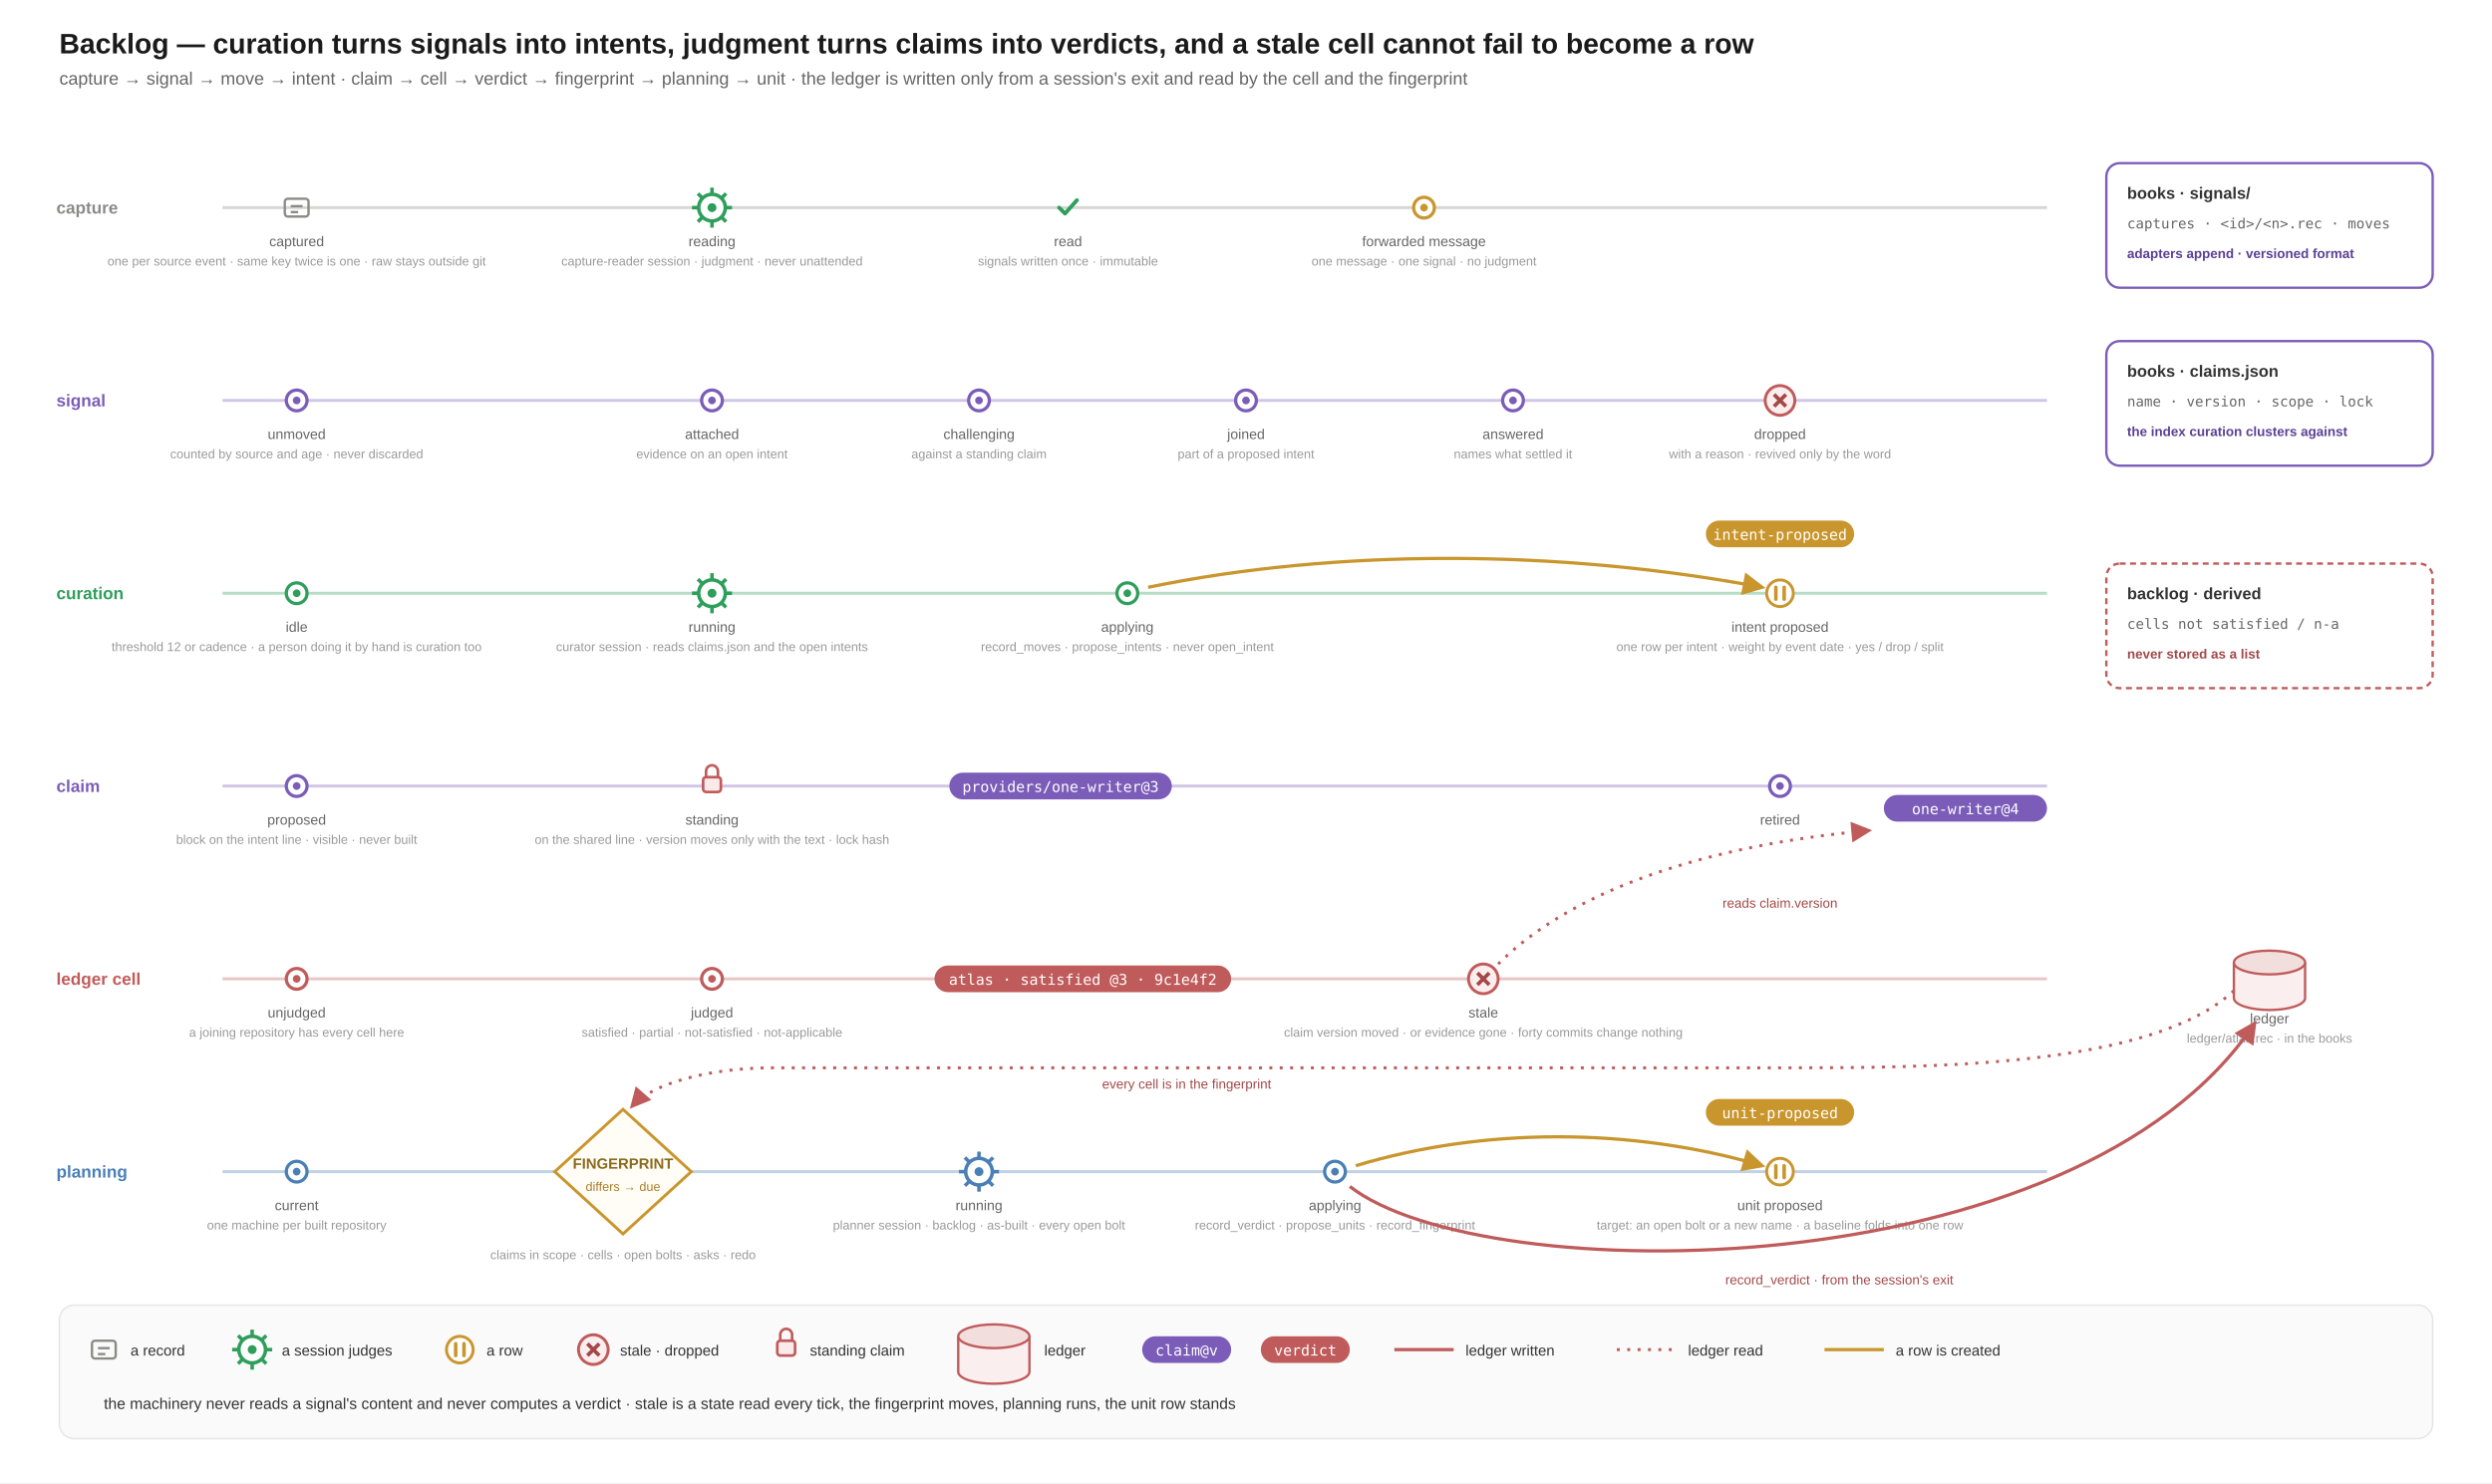
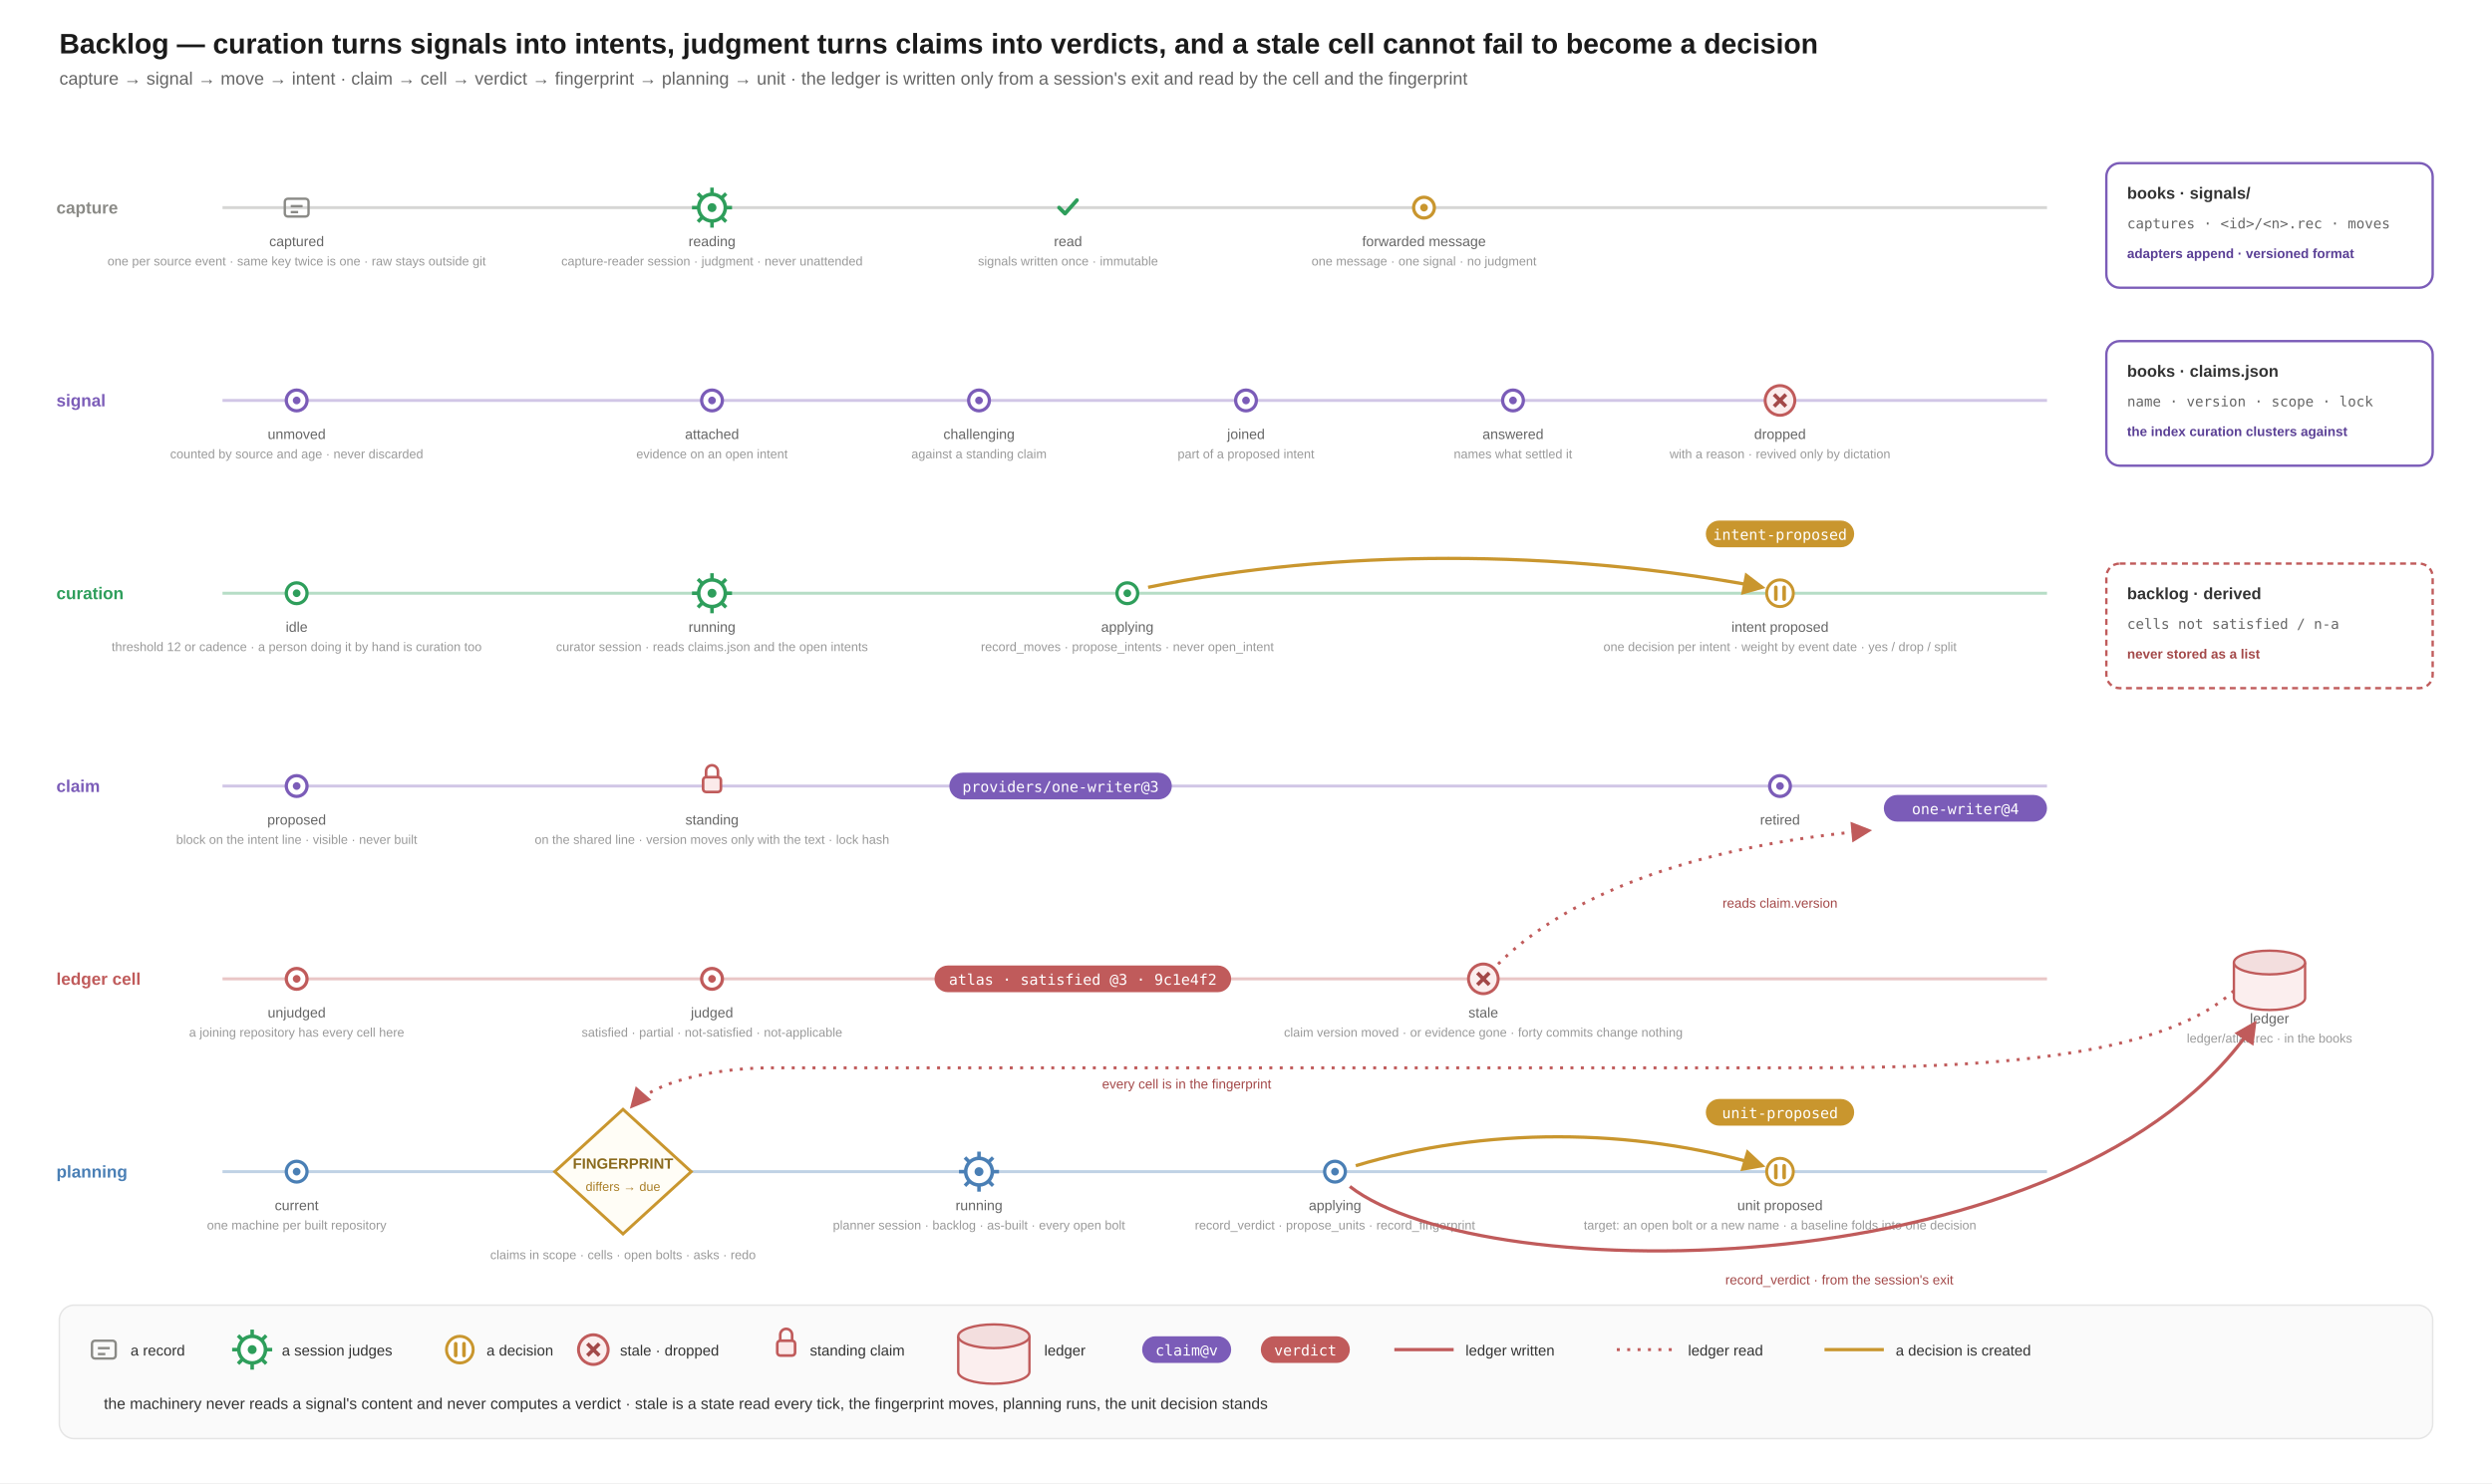
<svg xmlns="http://www.w3.org/2000/svg" viewBox="0 0 1680 1000" font-family="-apple-system, 'Helvetica Neue', Arial, sans-serif">
  <defs>
    <marker id="mB" viewBox="0 0 10 10" refX="8.5" refY="5" markerWidth="7" markerHeight="7" orient="auto-start-reverse">
      <path d="M0 0L10 5L0 10z" fill="#4a7fb5" />
    </marker>
    <marker id="mP" viewBox="0 0 10 10" refX="8.5" refY="5" markerWidth="7" markerHeight="7" orient="auto-start-reverse">
      <path d="M0 0L10 5L0 10z" fill="#7b5cb8" />
    </marker>
    <marker id="mR" viewBox="0 0 10 10" refX="8.5" refY="5" markerWidth="7" markerHeight="7" orient="auto-start-reverse">
      <path d="M0 0L10 5L0 10z" fill="#c05b5b" />
    </marker>
    <marker id="mG" viewBox="0 0 10 10" refX="8.5" refY="5" markerWidth="7" markerHeight="7" orient="auto-start-reverse">
      <path d="M0 0L10 5L0 10z" fill="#2e9e5b" />
    </marker>
    <marker id="mA" viewBox="0 0 10 10" refX="8.5" refY="5" markerWidth="7" markerHeight="7" orient="auto-start-reverse">
      <path d="M0 0L10 5L0 10z" fill="#c9962e" />
    </marker>
    <g id="cyl">
      <path d="M -24 -11 L -24 13 A 24 8 0 0 0 24 13 L 24 -11" fill="#fbeeee" stroke="#c05b5b" stroke-width="1.6" />
      <ellipse cx="0" cy="-11" rx="24" ry="8" fill="#f3dede" stroke="#c05b5b" stroke-width="1.6" />
    </g>
    <g id="gear">
      <circle r="9" fill="#fff" stroke="currentColor" stroke-width="2.4" />
      <circle r="3" fill="currentColor" />
      <g stroke="currentColor" stroke-width="2.4">
        <line y1="-9" y2="-13.5" />
        <line y1="9" y2="13.5" />
        <line x1="-9" x2="-13.5" />
        <line x1="9" x2="13.5" />
        <line x1="-6.4" y1="-6.4" x2="-9.5" y2="-9.5" />
        <line x1="6.4" y1="6.4" x2="9.5" y2="9.5" />
        <line x1="-6.4" y1="6.4" x2="-9.5" y2="9.5" />
        <line x1="6.4" y1="-6.4" x2="9.5" y2="-9.5" />
      </g>
    </g>
    <g id="repo">
      <rect x="-26" y="-18" width="52" height="36" rx="7" fill="#fff" stroke="currentColor" stroke-width="2" />
      <circle cx="-9" cy="8" r="3.2" fill="currentColor" />
      <circle cx="9" cy="-8" r="3.2" fill="currentColor" />
      <path d="M -9 8 v-8 a 8 8 0 0 1 8 -8 h 1" fill="none" stroke="currentColor" stroke-width="2" />
    </g>
    <g id="pause">
      <circle r="9" fill="#fff" stroke="#c9962e" stroke-width="2" />
      <line x1="-2.8" y1="-4" x2="-2.8" y2="4" stroke="#c9962e" stroke-width="2.4" stroke-linecap="round" />
      <line x1="2.8" y1="-4" x2="2.8" y2="4" stroke="#c9962e" stroke-width="2.4" stroke-linecap="round" />
    </g>
    <g id="check" fill="none" stroke="#2e9e5b" stroke-width="2.6" stroke-linecap="round" stroke-linejoin="round">
      <path d="M -6 0 L -2 4 L 6 -5" />
    </g>
    <g id="marker">
      <circle r="7" fill="#fff" stroke="currentColor" stroke-width="2.2" />
      <circle r="2.6" fill="currentColor" />
    </g>
    <g id="cross">
      <circle r="10" fill="#fbeeee" stroke="#c05b5b" stroke-width="2" />
      <path d="M -4 -4 l 8 8 M 4 -4 l -8 8" fill="none" stroke="#a34848" stroke-width="2.5" />
    </g>
    <g id="row" stroke="currentColor" stroke-width="1.6" fill="none">
      <rect x="-8" y="-6" width="16" height="12" rx="2" />
      <line x1="-4" y1="-1" x2="4" y2="-1" />
      <line x1="-4" y1="3" x2="1" y2="3" />
    </g>
    <g id="rows" fill="currentColor">
      <rect x="-16" y="-9" width="32" height="4" rx="1" />
      <rect x="-16" y="-2" width="32" height="4" rx="1" />
      <rect x="-16" y="5" width="20" height="4" rx="1" />
    </g>
    <g id="people">
      <circle cy="-5" r="4" fill="none" stroke="currentColor" stroke-width="1.8" />
      <path d="M -8 9 a 8 7 0 0 1 16 0" fill="none" stroke="currentColor" stroke-width="1.8" />
    </g>
    <g id="lock" stroke="#c05b5b" stroke-width="1.8" fill="none">
      <rect x="-6" y="-2" width="12" height="10" rx="2" fill="#fbeaea" />
      <path d="M -4 -2 v-4 a 4 4 0 0 1 8 0 v4" />
    </g>
  </defs>
  <rect width="1680" height="1000" fill="#fff" />
-   <text x="40" y="36" font-size="19" font-weight="700" fill="#1a1a1a">Backlog — curation turns signals into intents, judgment turns claims into verdicts, and a stale cell cannot fail to become a row</text>
+   <text x="40" y="36" font-size="19" font-weight="700" fill="#1a1a1a">Backlog — curation turns signals into intents, judgment turns claims into verdicts, and a stale cell cannot fail to become a decision</text>
  <text x="40" y="57" font-size="12" fill="#666">capture → signal → move → intent · claim → cell → verdict → fingerprint → planning → unit · the ledger is written only from a session's exit and read by the cell and the fingerprint</text>
  <text x="38" y="144" font-size="11.5" font-weight="700" fill="#8a8a86">capture</text>
  <line x1="150" y1="140" x2="1380" y2="140" stroke="#8a8a86" stroke-width="2" opacity="0.35" />
  <use href="#row" x="200" y="140" color="#8a8a86" data-state="capture.captured" />
  <text x="200" y="166" font-size="9.5" fill="#666" text-anchor="middle">captured</text>
  <text x="200" y="179" font-size="8.5" fill="#999" text-anchor="middle">one per source event · same key twice is one · raw stays outside git</text>
  <use href="#gear" x="480" y="140" color="#2e9e5b" data-state="capture.reading" />
  <text x="480" y="166" font-size="9.5" fill="#666" text-anchor="middle">reading</text>
  <text x="480" y="179" font-size="8.5" fill="#999" text-anchor="middle">capture-reader session · judgment · never unattended</text>
  <use href="#check" x="720" y="140" data-state="capture.read" />
  <text x="720" y="166" font-size="9.5" fill="#666" text-anchor="middle">read</text>
  <text x="720" y="179" font-size="8.5" fill="#999" text-anchor="middle">signals written once · immutable</text>
  <use href="#marker" x="960" y="140" color="#c9962e" data-effect="ensure_signal" />
  <text x="960" y="166" font-size="9.5" fill="#666" text-anchor="middle">forwarded message</text>
  <text x="960" y="179" font-size="8.5" fill="#999" text-anchor="middle">one message · one signal · no judgment</text>
  <text x="38" y="274" font-size="11.5" font-weight="700" fill="#7b5cb8">signal</text>
  <line x1="150" y1="270" x2="1380" y2="270" stroke="#7b5cb8" stroke-width="2" opacity="0.35" />
  <use href="#marker" x="200" y="270" color="#7b5cb8" data-state="signal.unmoved" />
  <text x="200" y="296" font-size="9.5" fill="#666" text-anchor="middle">unmoved</text>
  <text x="200" y="309" font-size="8.5" fill="#999" text-anchor="middle">counted by source and age · never discarded</text>
  <use href="#marker" x="480" y="270" color="#7b5cb8" data-state="signal.attached" />
  <text x="480" y="296" font-size="9.5" fill="#666" text-anchor="middle">attached</text>
  <text x="480" y="309" font-size="8.5" fill="#999" text-anchor="middle">evidence on an open intent</text>
  <use href="#marker" x="660" y="270" color="#7b5cb8" data-state="signal.challenging" />
  <text x="660" y="296" font-size="9.5" fill="#666" text-anchor="middle">challenging</text>
  <text x="660" y="309" font-size="8.5" fill="#999" text-anchor="middle">against a standing claim</text>
  <use href="#marker" x="840" y="270" color="#7b5cb8" data-state="signal.joined" />
  <text x="840" y="296" font-size="9.5" fill="#666" text-anchor="middle">joined</text>
  <text x="840" y="309" font-size="8.5" fill="#999" text-anchor="middle">part of a proposed intent</text>
  <use href="#marker" x="1020" y="270" color="#7b5cb8" data-state="signal.answered" />
  <text x="1020" y="296" font-size="9.5" fill="#666" text-anchor="middle">answered</text>
  <text x="1020" y="309" font-size="8.5" fill="#999" text-anchor="middle">names what settled it</text>
  <use href="#cross" x="1200" y="270" data-state="signal.dropped" />
  <text x="1200" y="296" font-size="9.5" fill="#666" text-anchor="middle">dropped</text>
-   <text x="1200" y="309" font-size="8.5" fill="#999" text-anchor="middle">with a reason · revived only by the word</text>
+   <text x="1200" y="309" font-size="8.5" fill="#999" text-anchor="middle">with a reason · revived only by dictation</text>
  <text x="38" y="404" font-size="11.5" font-weight="700" fill="#2e9e5b">curation</text>
  <line x1="150" y1="400" x2="1380" y2="400" stroke="#2e9e5b" stroke-width="2" opacity="0.35" />
  <use href="#marker" x="200" y="400" color="#2e9e5b" data-state="curation.idle" />
  <text x="200" y="426" font-size="9.5" fill="#666" text-anchor="middle">idle</text>
  <text x="200" y="439" font-size="8.5" fill="#999" text-anchor="middle">threshold 12 or cadence · a person doing it by hand is curation too</text>
  <use href="#gear" x="480" y="400" color="#2e9e5b" data-state="curation.running" />
  <text x="480" y="426" font-size="9.5" fill="#666" text-anchor="middle">running</text>
  <text x="480" y="439" font-size="8.5" fill="#999" text-anchor="middle">curator session · reads claims.json and the open intents</text>
  <use href="#marker" x="760" y="400" color="#2e9e5b" data-state="curation.applying" />
  <text x="760" y="426" font-size="9.5" fill="#666" text-anchor="middle">applying</text>
  <text x="760" y="439" font-size="8.5" fill="#999" text-anchor="middle">record_moves · propose_intents · never open_intent</text>
  <path d="M 774 396 C 900 370, 1050 370, 1188 396" fill="none" stroke="#c9962e" stroke-width="2.2" marker-end="url(#mA)" />
  <use href="#pause" x="1200" y="400" data-state="intent.proposed" />
  <rect x="1150" y="351" width="100" height="18" rx="9" fill="#c9962e" />
-   <text x="1200" y="364" font-size="10" font-family="monospace" fill="#fff" text-anchor="middle" data-row="intent-proposed">intent-proposed</text>
+   <text x="1200" y="364" font-size="10" font-family="monospace" fill="#fff" text-anchor="middle" data-decision="intent-proposed">intent-proposed</text>
  <text x="1200" y="426" font-size="9.5" fill="#666" text-anchor="middle">intent proposed</text>
-   <text x="1200" y="439" font-size="8.5" fill="#999" text-anchor="middle">one row per intent · weight by event date · yes / drop / split</text>
+   <text x="1200" y="439" font-size="8.5" fill="#999" text-anchor="middle">one decision per intent · weight by event date · yes / drop / split</text>
  <text x="38" y="534" font-size="11.5" font-weight="700" fill="#7b5cb8">claim</text>
  <line x1="150" y1="530" x2="1380" y2="530" stroke="#7b5cb8" stroke-width="2" opacity="0.35" />
  <use href="#marker" x="200" y="530" color="#7b5cb8" data-state="claim.proposed" />
  <text x="200" y="556" font-size="9.5" fill="#666" text-anchor="middle">proposed</text>
  <text x="200" y="569" font-size="8.5" fill="#999" text-anchor="middle">block on the intent line · visible · never built</text>
  <use href="#lock" x="480" y="526" />
  <text x="480" y="556" font-size="9.5" fill="#666" text-anchor="middle">standing</text>
  <text x="480" y="569" font-size="8.5" fill="#999" text-anchor="middle">on the shared line · version moves only with the text · lock hash</text>
  <rect x="640" y="521" width="150" height="18" rx="9" fill="#7b5cb8" />
  <text x="715" y="534" font-size="10" font-family="monospace" fill="#fff" text-anchor="middle">providers/one-writer@3</text>
  <use href="#marker" x="1200" y="530" color="#7b5cb8" data-state="claim.retired" />
  <text x="1200" y="556" font-size="9.5" fill="#666" text-anchor="middle">retired</text>
  <text x="38" y="664" font-size="11.5" font-weight="700" fill="#c05b5b">ledger cell</text>
  <line x1="150" y1="660" x2="1380" y2="660" stroke="#c05b5b" stroke-width="2" opacity="0.35" />
  <use href="#marker" x="200" y="660" color="#c05b5b" data-state="ledger-cell.unjudged" />
  <text x="200" y="686" font-size="9.5" fill="#666" text-anchor="middle">unjudged</text>
  <text x="200" y="699" font-size="8.5" fill="#999" text-anchor="middle">a joining repository has every cell here</text>
  <use href="#marker" x="480" y="660" color="#c05b5b" data-state="ledger-cell.judged" />
  <text x="480" y="686" font-size="9.5" fill="#666" text-anchor="middle">judged</text>
  <text x="480" y="699" font-size="8.5" fill="#999" text-anchor="middle">satisfied · partial · not-satisfied · not-applicable</text>
  <rect x="630" y="651" width="200" height="18" rx="9" fill="#c05b5b" />
  <text x="730" y="664" font-size="10" font-family="monospace" fill="#fff" text-anchor="middle">atlas · satisfied @3 · 9c1e4f2</text>
  <use href="#cross" x="1000" y="660" data-state="ledger-cell.stale" />
  <text x="1000" y="686" font-size="9.5" fill="#666" text-anchor="middle">stale</text>
  <text x="1000" y="699" font-size="8.5" fill="#999" text-anchor="middle">claim version moved · or evidence gone · forty commits change nothing</text>
  <path d="M 1010 650 C 1060 600, 1150 570, 1260 560" fill="none" stroke="#c05b5b" stroke-width="2" stroke-dasharray="2 5" marker-end="url(#mR)" />
  <text x="1200" y="612" font-size="9" fill="#a34848" text-anchor="middle">reads claim.version</text>
  <rect x="1270" y="536" width="110" height="18" rx="9" fill="#7b5cb8" />
  <text x="1325" y="549" font-size="10" font-family="monospace" fill="#fff" text-anchor="middle">one-writer@4</text>
  <text x="38" y="794" font-size="11.5" font-weight="700" fill="#4a7fb5">planning</text>
  <line x1="150" y1="790" x2="1380" y2="790" stroke="#4a7fb5" stroke-width="2" opacity="0.35" />
  <use href="#marker" x="200" y="790" color="#4a7fb5" data-state="planning.current" />
  <text x="200" y="816" font-size="9.5" fill="#666" text-anchor="middle">current</text>
  <text x="200" y="829" font-size="8.5" fill="#999" text-anchor="middle">one machine per built repository</text>
  <polygon points="420,748 466,790 420,832 374,790" fill="#fffdf6" stroke="#c9962e" stroke-width="2" />
  <text x="420" y="788" font-size="10" font-weight="700" fill="#8a6a1d" text-anchor="middle">FINGERPRINT</text>
  <text x="420" y="803" font-size="8.5" fill="#a97e26" text-anchor="middle">differs → due</text>
  <text x="420" y="849" font-size="8.5" fill="#999" text-anchor="middle">claims in scope · cells · open bolts · asks · redo</text>
  <use href="#gear" x="660" y="790" color="#4a7fb5" data-state="planning.running" />
  <text x="660" y="816" font-size="9.5" fill="#666" text-anchor="middle">running</text>
  <text x="660" y="829" font-size="8.5" fill="#999" text-anchor="middle">planner session · backlog · as-built · every open bolt</text>
  <use href="#marker" x="900" y="790" color="#4a7fb5" data-state="planning.applying" />
  <text x="900" y="816" font-size="9.5" fill="#666" text-anchor="middle">applying</text>
  <text x="900" y="829" font-size="8.5" fill="#999" text-anchor="middle">record_verdict · propose_units · record_fingerprint</text>
  <path d="M 914 786 C 1000 760, 1100 760, 1188 786" fill="none" stroke="#c9962e" stroke-width="2.2" marker-end="url(#mA)" />
  <use href="#pause" x="1200" y="790" data-state="unit.proposed" />
  <rect x="1150" y="741" width="100" height="18" rx="9" fill="#c9962e" />
-   <text x="1200" y="754" font-size="10" font-family="monospace" fill="#fff" text-anchor="middle" data-row="unit-proposed">unit-proposed</text>
+   <text x="1200" y="754" font-size="10" font-family="monospace" fill="#fff" text-anchor="middle" data-decision="unit-proposed">unit-proposed</text>
  <text x="1200" y="816" font-size="9.5" fill="#666" text-anchor="middle">unit proposed</text>
-   <text x="1200" y="829" font-size="8.5" fill="#999" text-anchor="middle">target: an open bolt or a new name · a baseline folds into one row</text>
+   <text x="1200" y="829" font-size="8.5" fill="#999" text-anchor="middle">target: an open bolt or a new name · a baseline folds into one decision</text>
  <use href="#cyl" x="1530" y="660" />
  <text x="1530" y="690" font-size="9.5" fill="#666" text-anchor="middle">ledger</text>
  <text x="1530" y="703" font-size="8.5" fill="#999" text-anchor="middle">ledger/atlas.rec · in the books</text>
  <path d="M 910 800 C 1000 870, 1400 870, 1520 690" fill="none" stroke="#c05b5b" stroke-width="2.2" marker-end="url(#mR)" />
  <text x="1240" y="866" font-size="9" fill="#a34848" text-anchor="middle">record_verdict · from the session's exit</text>
  <path d="M 1506 668 C 1450 720, 1300 720, 1200 720 L 520 720 C 480 720, 440 730, 426 746" fill="none" stroke="#c05b5b" stroke-width="2" stroke-dasharray="2 5" marker-end="url(#mR)" />
  <text x="800" y="734" font-size="9" fill="#a34848" text-anchor="middle">every cell is in the fingerprint</text>
  <rect x="1420" y="110" width="220" height="84" rx="9" fill="#fff" stroke="#7b5cb8" stroke-width="1.6" />
  <text x="1434" y="134" font-size="11" font-weight="700" fill="#333">books · signals/</text>
  <text x="1434" y="154" font-size="9.5" font-family="monospace" fill="#666">captures · &lt;id&gt;/&lt;n&gt;.rec · moves</text>
  <text x="1434" y="174" font-size="9" fill="#5a3f95" font-weight="700">adapters append · versioned format</text>
  <rect x="1420" y="230" width="220" height="84" rx="9" fill="#fff" stroke="#7b5cb8" stroke-width="1.6" />
  <text x="1434" y="254" font-size="11" font-weight="700" fill="#333">books · claims.json</text>
  <text x="1434" y="274" font-size="9.5" font-family="monospace" fill="#666">name · version · scope · lock</text>
  <text x="1434" y="294" font-size="9" fill="#5a3f95" font-weight="700">the index curation clusters against</text>
  <rect x="1420" y="380" width="220" height="84" rx="9" fill="#fff" stroke="#c05b5b" stroke-width="1.6" stroke-dasharray="4 3" />
  <text x="1434" y="404" font-size="11" font-weight="700" fill="#333">backlog · derived</text>
  <text x="1434" y="424" font-size="9.5" font-family="monospace" fill="#666">cells not satisfied / n-a</text>
  <text x="1434" y="444" font-size="9" fill="#a34848" font-weight="700">never stored as a list</text>
  <rect x="40" y="880" width="1600" height="90" rx="10" fill="#fafafa" stroke="#e5e5e5" />
  <use href="#row" x="70" y="910" color="#8a8a86" />
  <text x="88" y="914" font-size="10" fill="#333">a record</text>
  <use href="#gear" x="170" y="910" color="#2e9e5b" />
  <text x="190" y="914" font-size="10" fill="#333">a session judges</text>
  <use href="#pause" x="310" y="910" />
-   <text x="328" y="914" font-size="10" fill="#333">a row</text>
+   <text x="328" y="914" font-size="10" fill="#333">a decision</text>
  <use href="#cross" x="400" y="910" />
  <text x="418" y="914" font-size="10" fill="#333">stale · dropped</text>
  <use href="#lock" x="530" y="906" />
  <text x="546" y="914" font-size="10" fill="#333">standing claim</text>
  <use href="#cyl" x="670" y="912" />
  <text x="704" y="914" font-size="10" fill="#333">ledger</text>
  <rect x="770" y="901" width="60" height="18" rx="9" fill="#7b5cb8" />
  <text x="800" y="914" font-size="10" font-family="monospace" fill="#fff" text-anchor="middle">claim@v</text>
  <rect x="850" y="901" width="60" height="18" rx="9" fill="#c05b5b" />
  <text x="880" y="914" font-size="10" font-family="monospace" fill="#fff" text-anchor="middle">verdict</text>
  <line x1="940" y1="910" x2="980" y2="910" stroke="#c05b5b" stroke-width="2.2" />
  <text x="988" y="914" font-size="10" fill="#333">ledger written</text>
  <line x1="1090" y1="910" x2="1130" y2="910" stroke="#c05b5b" stroke-width="2" stroke-dasharray="2 5" />
  <text x="1138" y="914" font-size="10" fill="#333">ledger read</text>
  <line x1="1230" y1="910" x2="1270" y2="910" stroke="#c9962e" stroke-width="2.2" />
-   <text x="1278" y="914" font-size="10" fill="#333">a row is created</text>
-   <text x="70" y="950" font-size="10.5" fill="#333">the machinery never reads a signal's content and never computes a verdict · stale is a state read every tick, the fingerprint moves, planning runs, the unit row stands</text>
+   <text x="1278" y="914" font-size="10" fill="#333">a decision is created</text>
+   <text x="70" y="950" font-size="10.5" fill="#333">the machinery never reads a signal's content and never computes a verdict · stale is a state read every tick, the fingerprint moves, planning runs, the unit decision stands</text>
</svg>
